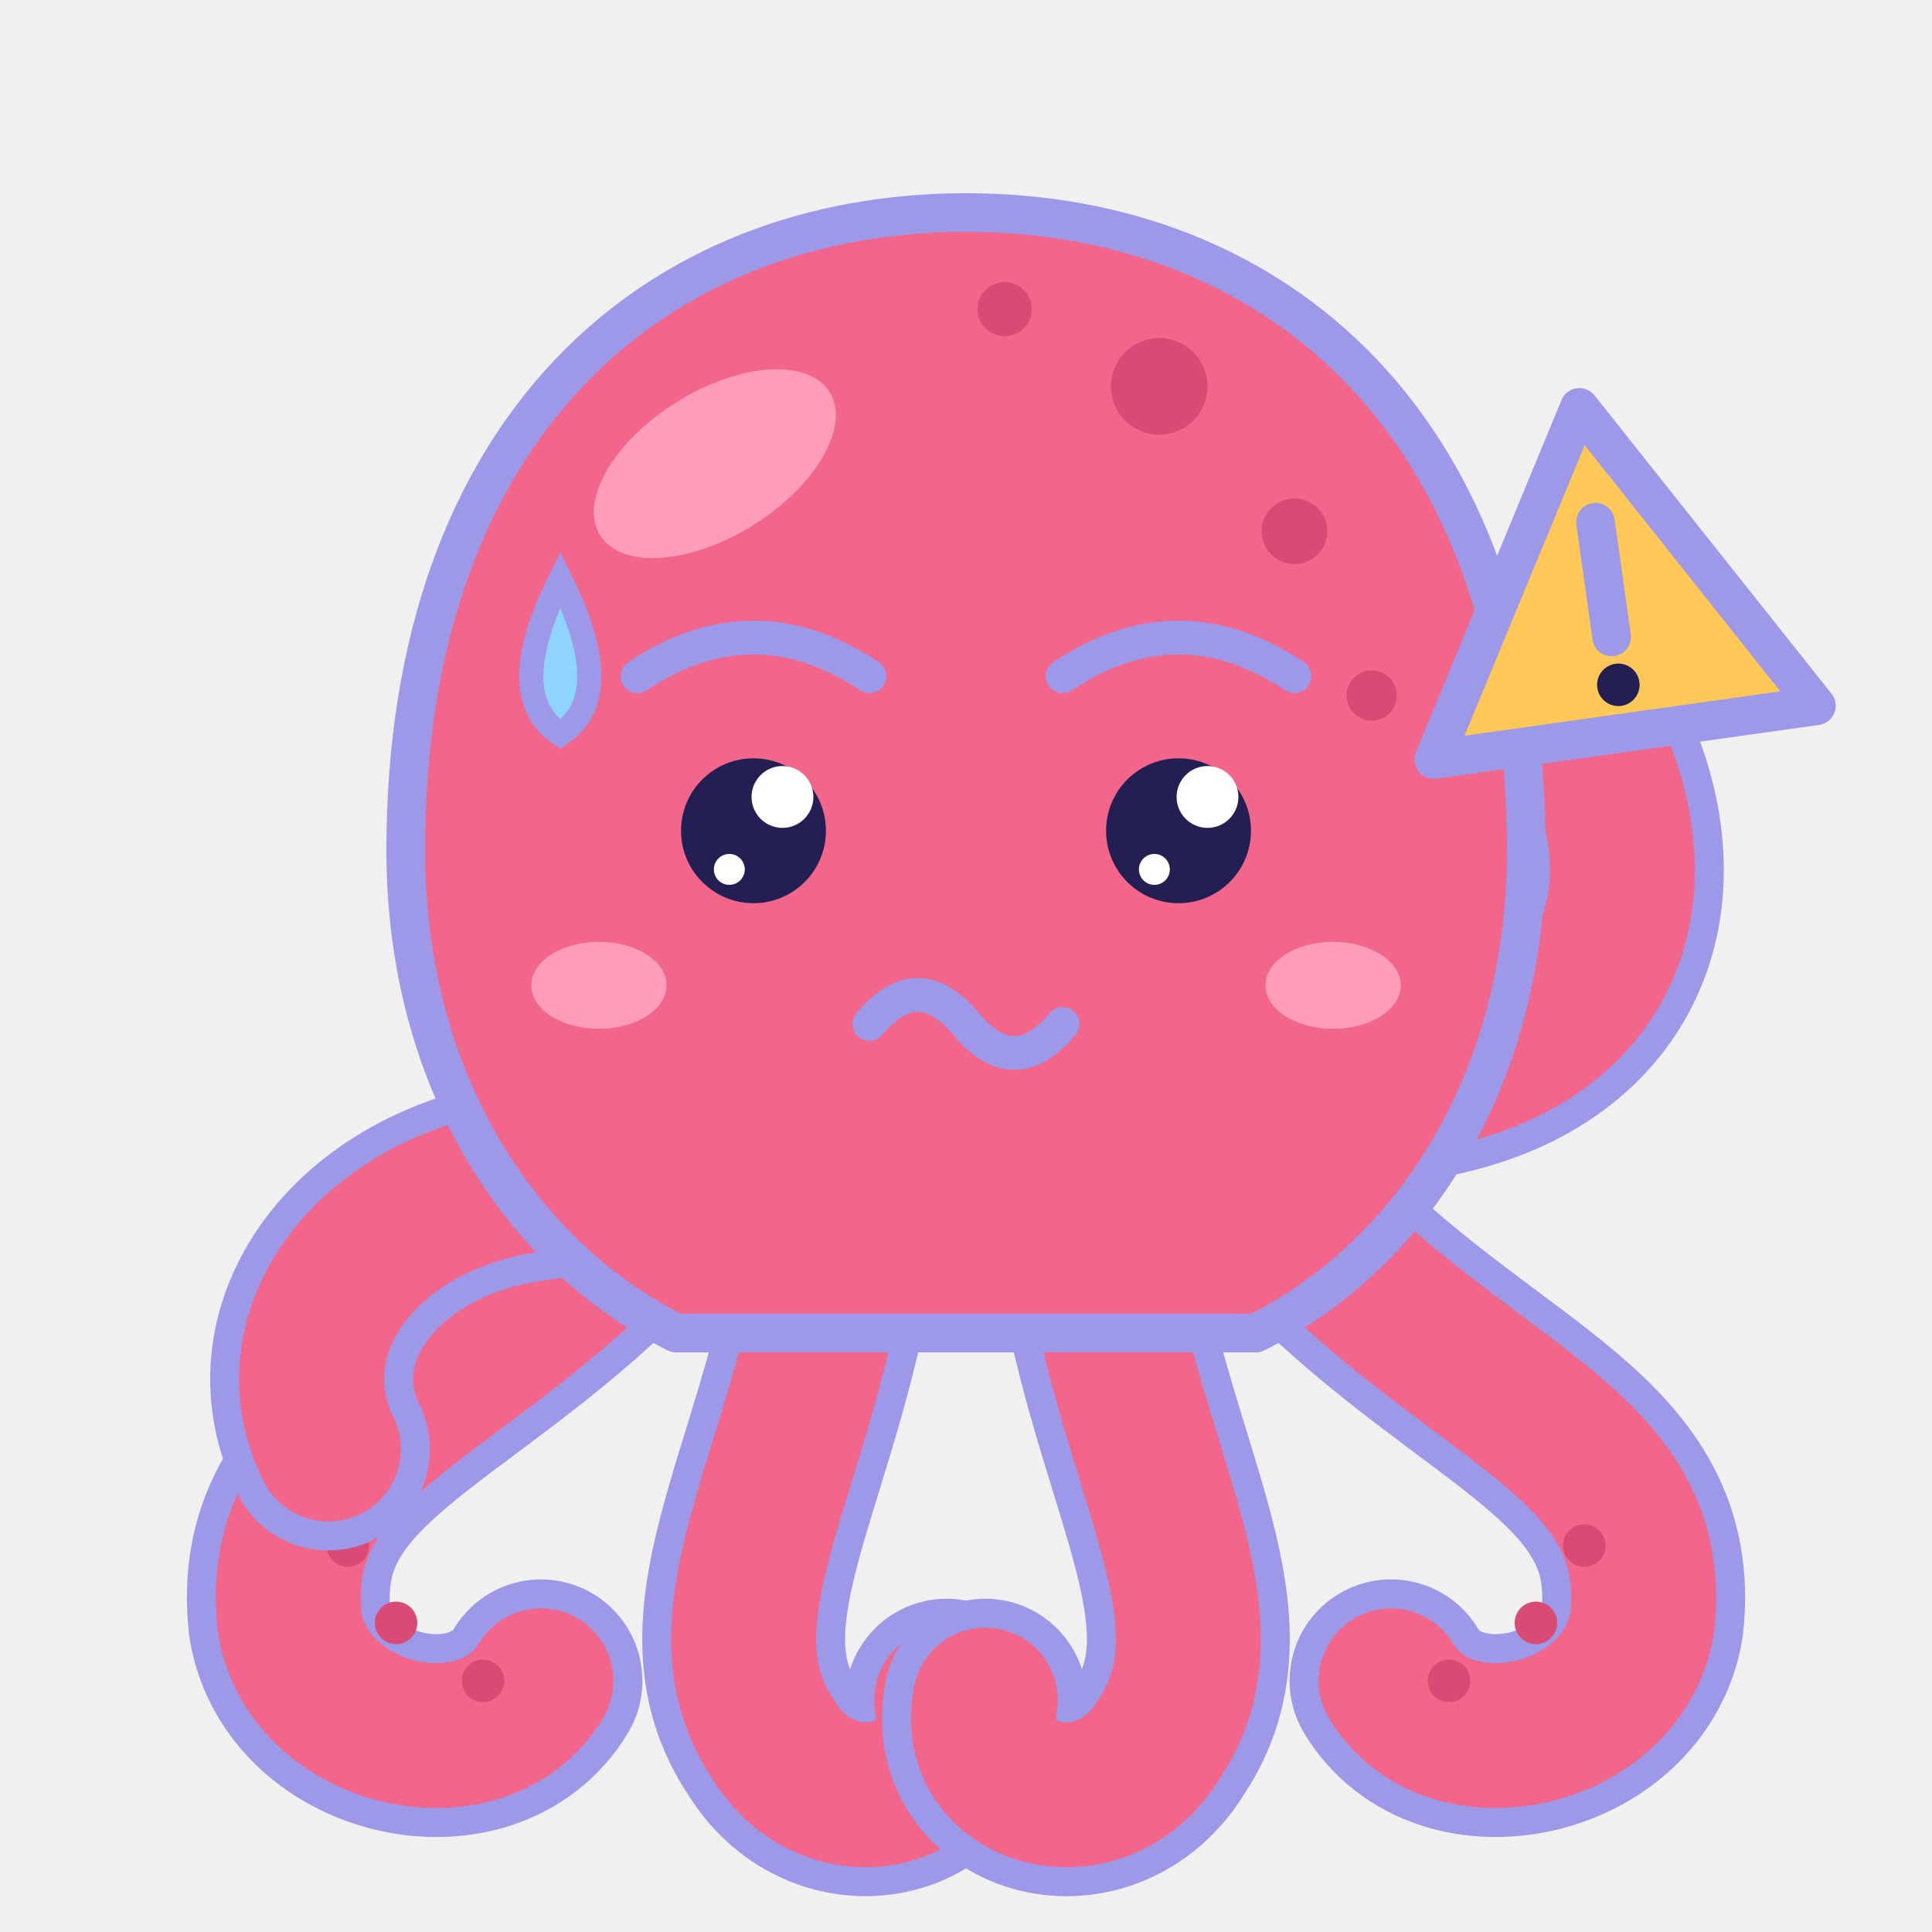
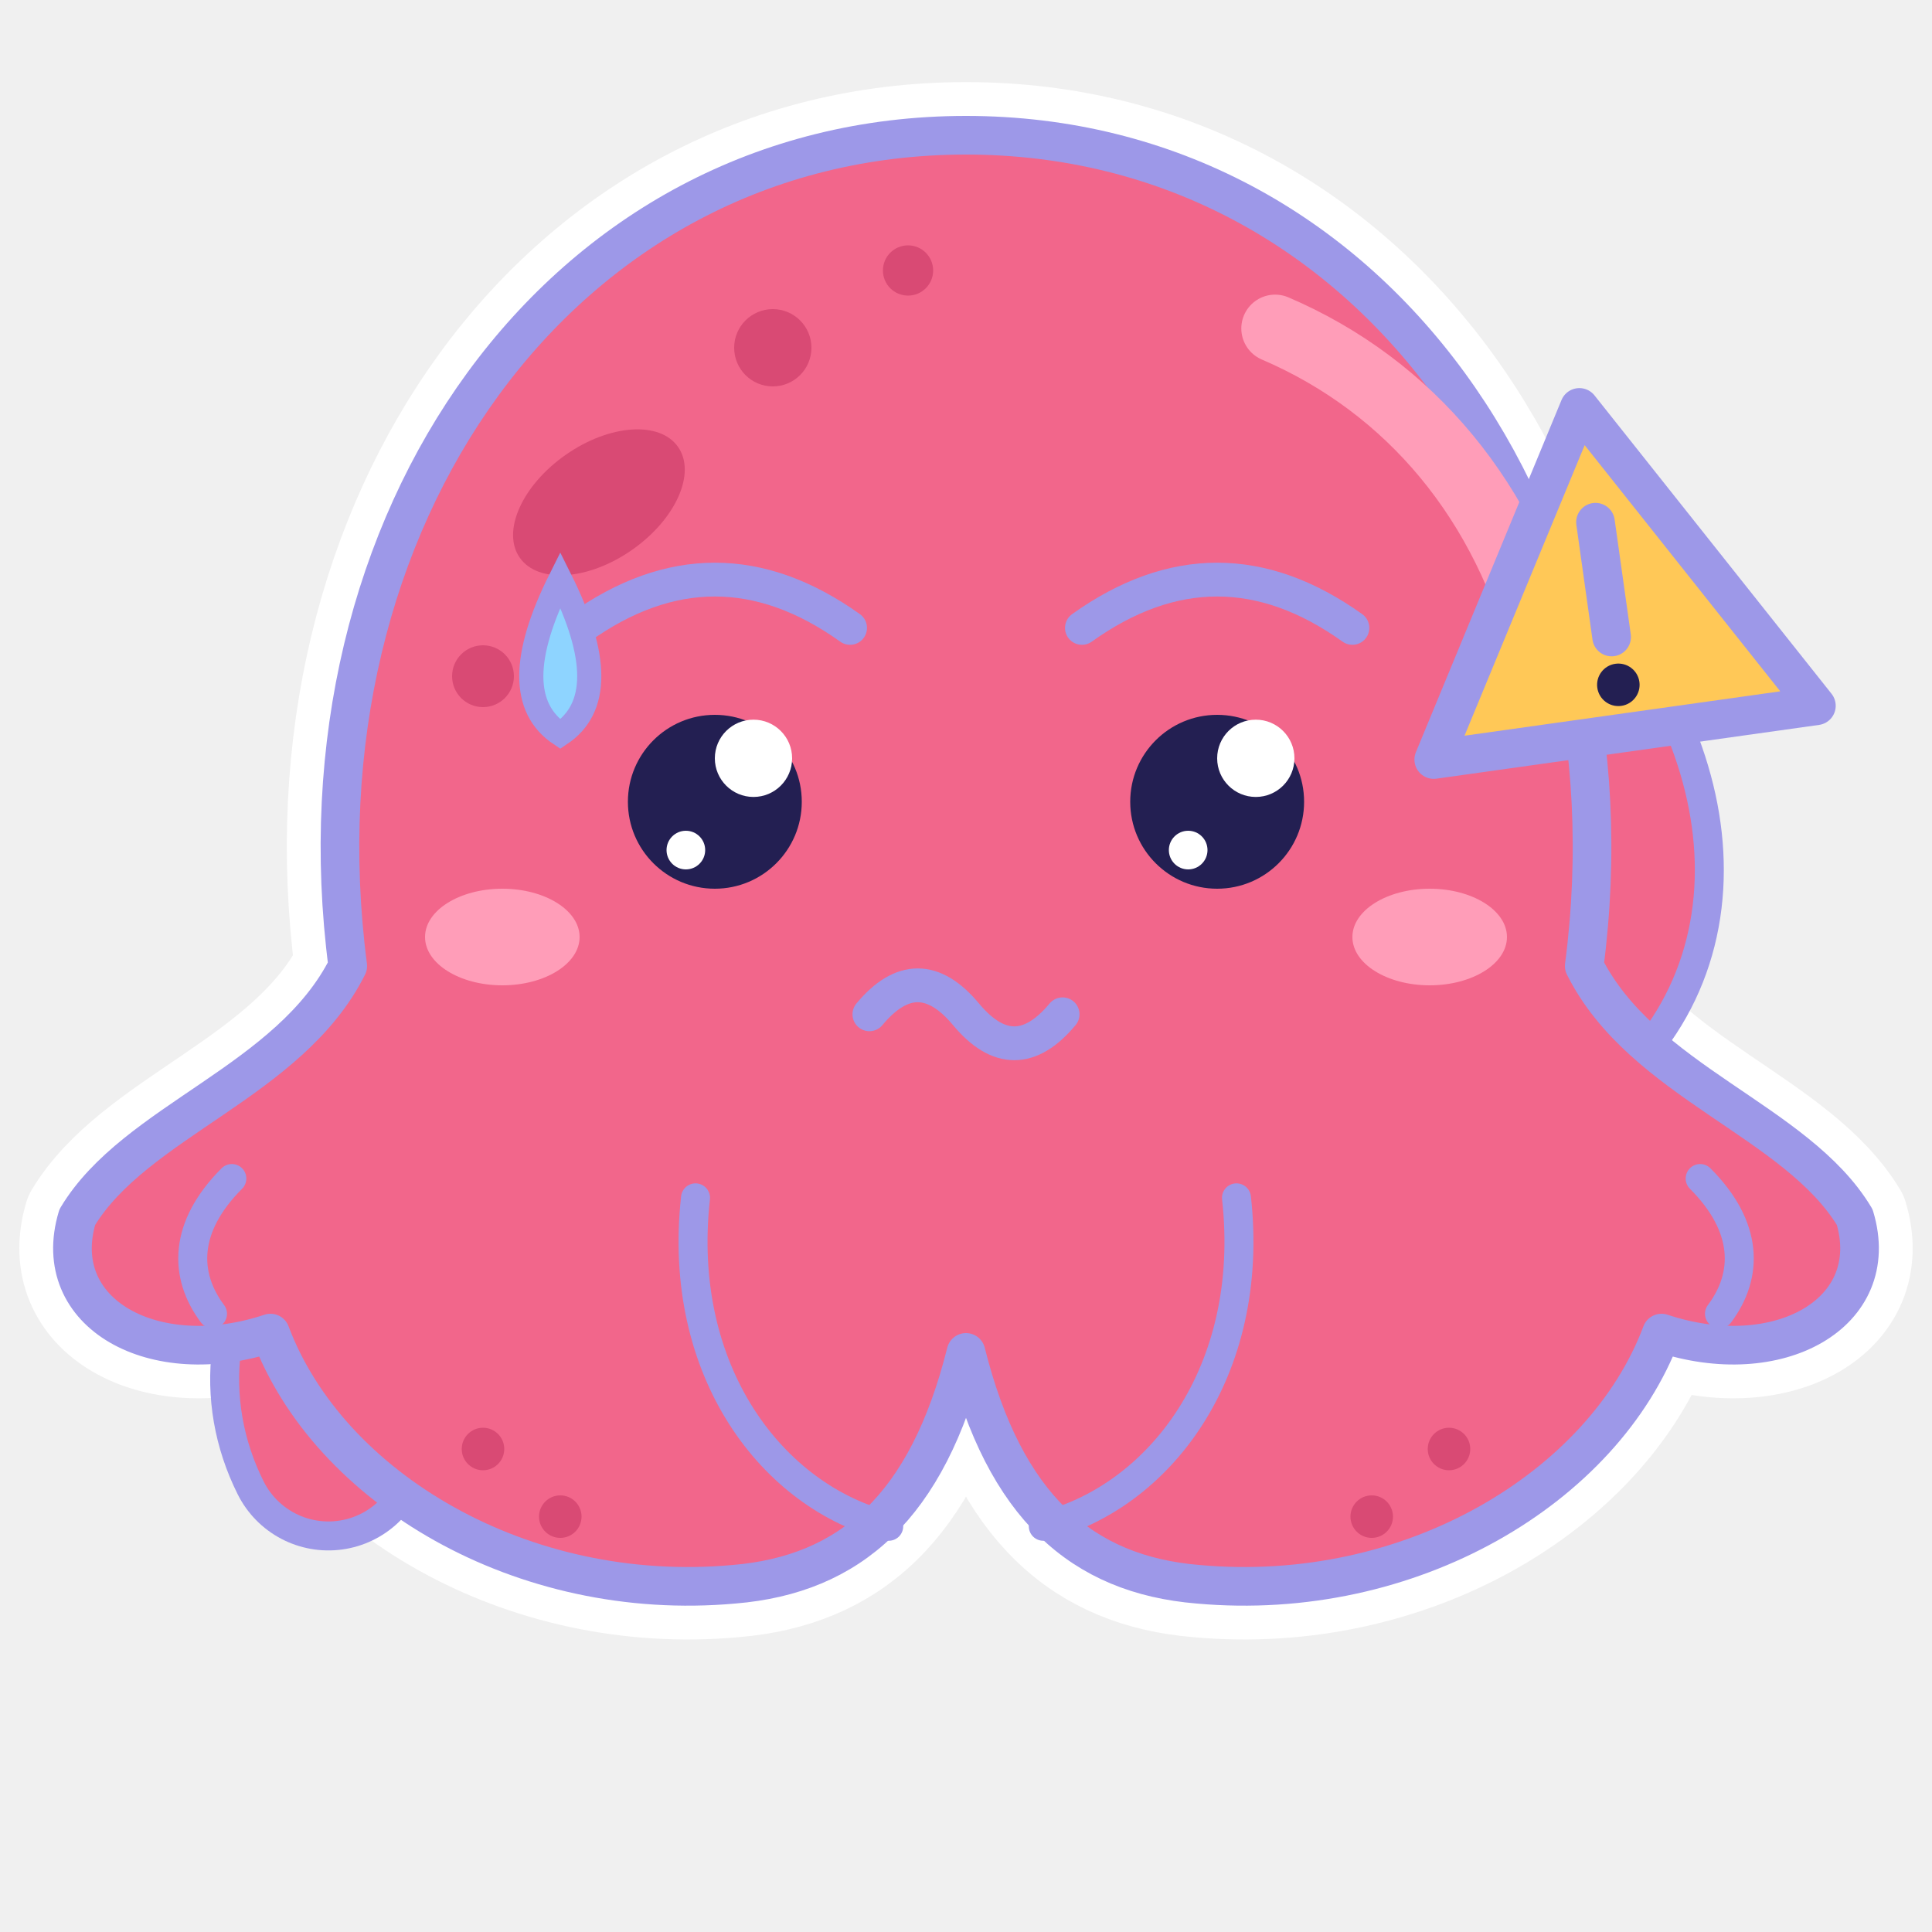
<svg xmlns="http://www.w3.org/2000/svg" viewBox="0 0 200 200" role="img" aria-label="Pouple the octopus">
-   <path d="M64 128 C46 146 28 150 30 168 C32 180 50 184 56 174" fill="none" stroke="#9D98E8" stroke-width="21" stroke-linecap="round" stroke-linejoin="round" />
-   <path d="M64 128 C46 146 28 150 30 168 C32 180 50 184 56 174" fill="none" stroke="#F2668B" stroke-width="15" stroke-linecap="round" stroke-linejoin="round" />
-   <path d="M86 132 C82 154 72 168 80 180 C86 190 100 186 98 176" fill="none" stroke="#9D98E8" stroke-width="21" stroke-linecap="round" stroke-linejoin="round" />
-   <path d="M86 132 C82 154 72 168 80 180 C86 190 100 186 98 176" fill="none" stroke="#F2668B" stroke-width="15" stroke-linecap="round" stroke-linejoin="round" />
-   <path d="M114 132 C118 154 128 168 120 180 C114 190 100 186 102 176" fill="none" stroke="#9D98E8" stroke-width="21" stroke-linecap="round" stroke-linejoin="round" />
-   <path d="M114 132 C118 154 128 168 120 180 C114 190 100 186 102 176" fill="none" stroke="#F2668B" stroke-width="15" stroke-linecap="round" stroke-linejoin="round" />
-   <path d="M136 128 C154 146 172 150 170 168 C168 180 150 184 144 174" fill="none" stroke="#9D98E8" stroke-width="21" stroke-linecap="round" stroke-linejoin="round" />
-   <path d="M136 128 C154 146 172 150 170 168 C168 180 150 184 144 174" fill="none" stroke="#F2668B" stroke-width="15" stroke-linecap="round" stroke-linejoin="round" />
-   <circle cx="36" cy="160" r="2.2" fill="#D94A74" />
-   <circle cx="41" cy="168" r="2.2" fill="#D94A74" />
-   <circle cx="50" cy="174" r="2.2" fill="#D94A74" />
-   <circle cx="164" cy="160" r="2.2" fill="#D94A74" />
-   <circle cx="159" cy="168" r="2.2" fill="#D94A74" />
-   <circle cx="150" cy="174" r="2.2" fill="#D94A74" />
+   <path d="M36 100 C30 54 58 14 100 14 C142 14 170 54 164 100 C170 112 186 116 192 126 C195 136 184 142 172 138 C166 154 146 166 124 164 C112 163 104 156 100 140 C96 156 88 163 76 164 C54 166 34 154 28 138 C16 142 5 136 8 126 C14 116 30 112 36 100 Z" fill="#fff" stroke="#fff" stroke-width="11" stroke-linejoin="round" />
  <path d="M144 112 C164 110 172 96 166 80" fill="none" stroke="#9D98E8" stroke-width="21" stroke-linecap="round" stroke-linejoin="round" />
  <path d="M144 112 C164 110 172 96 166 80" fill="none" stroke="#F2668B" stroke-width="15" stroke-linecap="round" stroke-linejoin="round" />
  <path d="M56 122 C38 124 28 138 34 150" fill="none" stroke="#9D98E8" stroke-width="21" stroke-linecap="round" stroke-linejoin="round" />
  <path d="M56 122 C38 124 28 138 34 150" fill="none" stroke="#F2668B" stroke-width="15" stroke-linecap="round" stroke-linejoin="round" />
-   <path d="M42 88 C42 44 68 22 100 22 C132 22 158 44 158 88 C158 112 146 130 130 138 L70 138 C54 130 42 112 42 88 Z" fill="#F2668B" stroke="#9D98E8" stroke-width="4" stroke-linejoin="round" />
-   <ellipse cx="74" cy="48" rx="14" ry="7.5" transform="rotate(-32 74 48)" fill="#FF9DB8" />
-   <circle cx="120" cy="40" r="5" fill="#D94A74" />
-   <circle cx="134" cy="55" r="3.4" fill="#D94A74" />
-   <circle cx="104" cy="32" r="2.8" fill="#D94A74" />
-   <circle cx="142" cy="72" r="2.6" fill="#D94A74" />
-   <ellipse cx="62" cy="102" rx="7" ry="4.5" fill="#FF9DB8" />
-   <ellipse cx="138" cy="102" rx="7" ry="4.5" fill="#FF9DB8" />
-   <circle cx="78" cy="86" r="7.5" fill="#231F52" />
-   <circle cx="122" cy="86" r="7.5" fill="#231F52" />
-   <circle cx="81" cy="82.5" r="3.2" fill="#fff" />
-   <circle cx="125" cy="82.5" r="3.2" fill="#fff" />
-   <circle cx="75.5" cy="90" r="1.6" fill="#fff" />
-   <circle cx="119.5" cy="90" r="1.6" fill="#fff" />
-   <path d="M66 70 Q78 62 90 70" fill="none" stroke="#9D98E8" stroke-width="3.5" stroke-linecap="round" />
-   <path d="M110 70 Q122 62 134 70" fill="none" stroke="#9D98E8" stroke-width="3.5" stroke-linecap="round" />
-   <path d="M90 106 Q95 100 100 106 T110 106" fill="none" stroke="#9D98E8" stroke-width="3.5" stroke-linecap="round" />
+   <path d="M36 100 C30 54 58 14 100 14 C142 14 170 54 164 100 C170 112 186 116 192 126 C195 136 184 142 172 138 C166 154 146 166 124 164 C112 163 104 156 100 140 C96 156 88 163 76 164 C54 166 34 154 28 138 C16 142 5 136 8 126 C14 116 30 112 36 100 Z" fill="#F2668B" stroke="#9D98E8" stroke-width="4" stroke-linejoin="round" />
+   <path d="M128 124 C130 142 120 155 108 158" fill="none" stroke="#9D98E8" stroke-width="3" stroke-linecap="round" />
+   <path d="M72 124 C70 142 80 155 92 158" fill="none" stroke="#9D98E8" stroke-width="3" stroke-linecap="round" />
+   <path d="M176 122 C181 127 181 132 178 136" fill="none" stroke="#9D98E8" stroke-width="3" stroke-linecap="round" />
+   <path d="M24 122 C19 127 19 132 22 136" fill="none" stroke="#9D98E8" stroke-width="3" stroke-linecap="round" />
+   <path d="M132 34 C146 40 156 52 160 68" fill="none" stroke="#FF9DB8" stroke-width="7" stroke-linecap="round" />
+   <ellipse cx="62" cy="52" rx="10" ry="6" transform="rotate(-35 62 52)" fill="#D94A74" />
+   <circle cx="80" cy="36" r="4" fill="#D94A74" />
+   <circle cx="50" cy="70" r="3.2" fill="#D94A74" />
+   <circle cx="94" cy="28" r="2.6" fill="#D94A74" />
+   <circle cx="150" cy="150" r="2.2" fill="#D94A74" />
+   <circle cx="142" cy="157" r="2.2" fill="#D94A74" />
+   <circle cx="50" cy="150" r="2.2" fill="#D94A74" />
+   <circle cx="58" cy="157" r="2.2" fill="#D94A74" />
+   <g transform="translate(0 -15)">
+     <ellipse cx="52" cy="112" rx="8" ry="5" fill="#FF9DB8" />
+     <ellipse cx="148" cy="112" rx="8" ry="5" fill="#FF9DB8" />
+     <circle cx="74" cy="98" r="9" fill="#231F52" />
+     <circle cx="126" cy="98" r="9" fill="#231F52" />
+     <circle cx="78" cy="93.5" r="4" fill="#fff" />
+     <circle cx="130" cy="93.5" r="4" fill="#fff" />
+     <circle cx="71" cy="103" r="2" fill="#fff" />
+     <circle cx="123" cy="103" r="2" fill="#fff" />
+     <path d="M60 80 Q74 70 88 80" fill="none" stroke="#9D98E8" stroke-width="3.5" stroke-linecap="round" />
+     <path d="M112 80 Q126 70 140 80" fill="none" stroke="#9D98E8" stroke-width="3.5" stroke-linecap="round" />
+     <path d="M90 120 Q95 114 100 120 T110 120" fill="none" stroke="#9D98E8" stroke-width="3.5" stroke-linecap="round" />
+   </g>
  <g transform="translate(146 40) rotate(-8 20 20)">
    <path d="M20 2 L40 36 L0 36 Z" fill="#FFC857" stroke="#9D98E8" stroke-width="4" stroke-linejoin="round" />
    <path d="M20 14 V26" stroke="#9D98E8" stroke-width="4" stroke-linecap="round" />
    <circle cx="20" cy="31" r="2.2" fill="#231F52" />
  </g>
  <path d="M150 62 q6 12 0 16 q-6 -4 0 -16 Z" fill="#8ED4FF" stroke="#9D98E8" stroke-width="2.5" transform="translate(-92 -2)" />
  <path d="M30 120 q4 8 0 12 q-4 -4 0 -12 Z" fill="#8ED4FF" stroke="#9D98E8" stroke-width="2.5" opacity="0" />
</svg>
